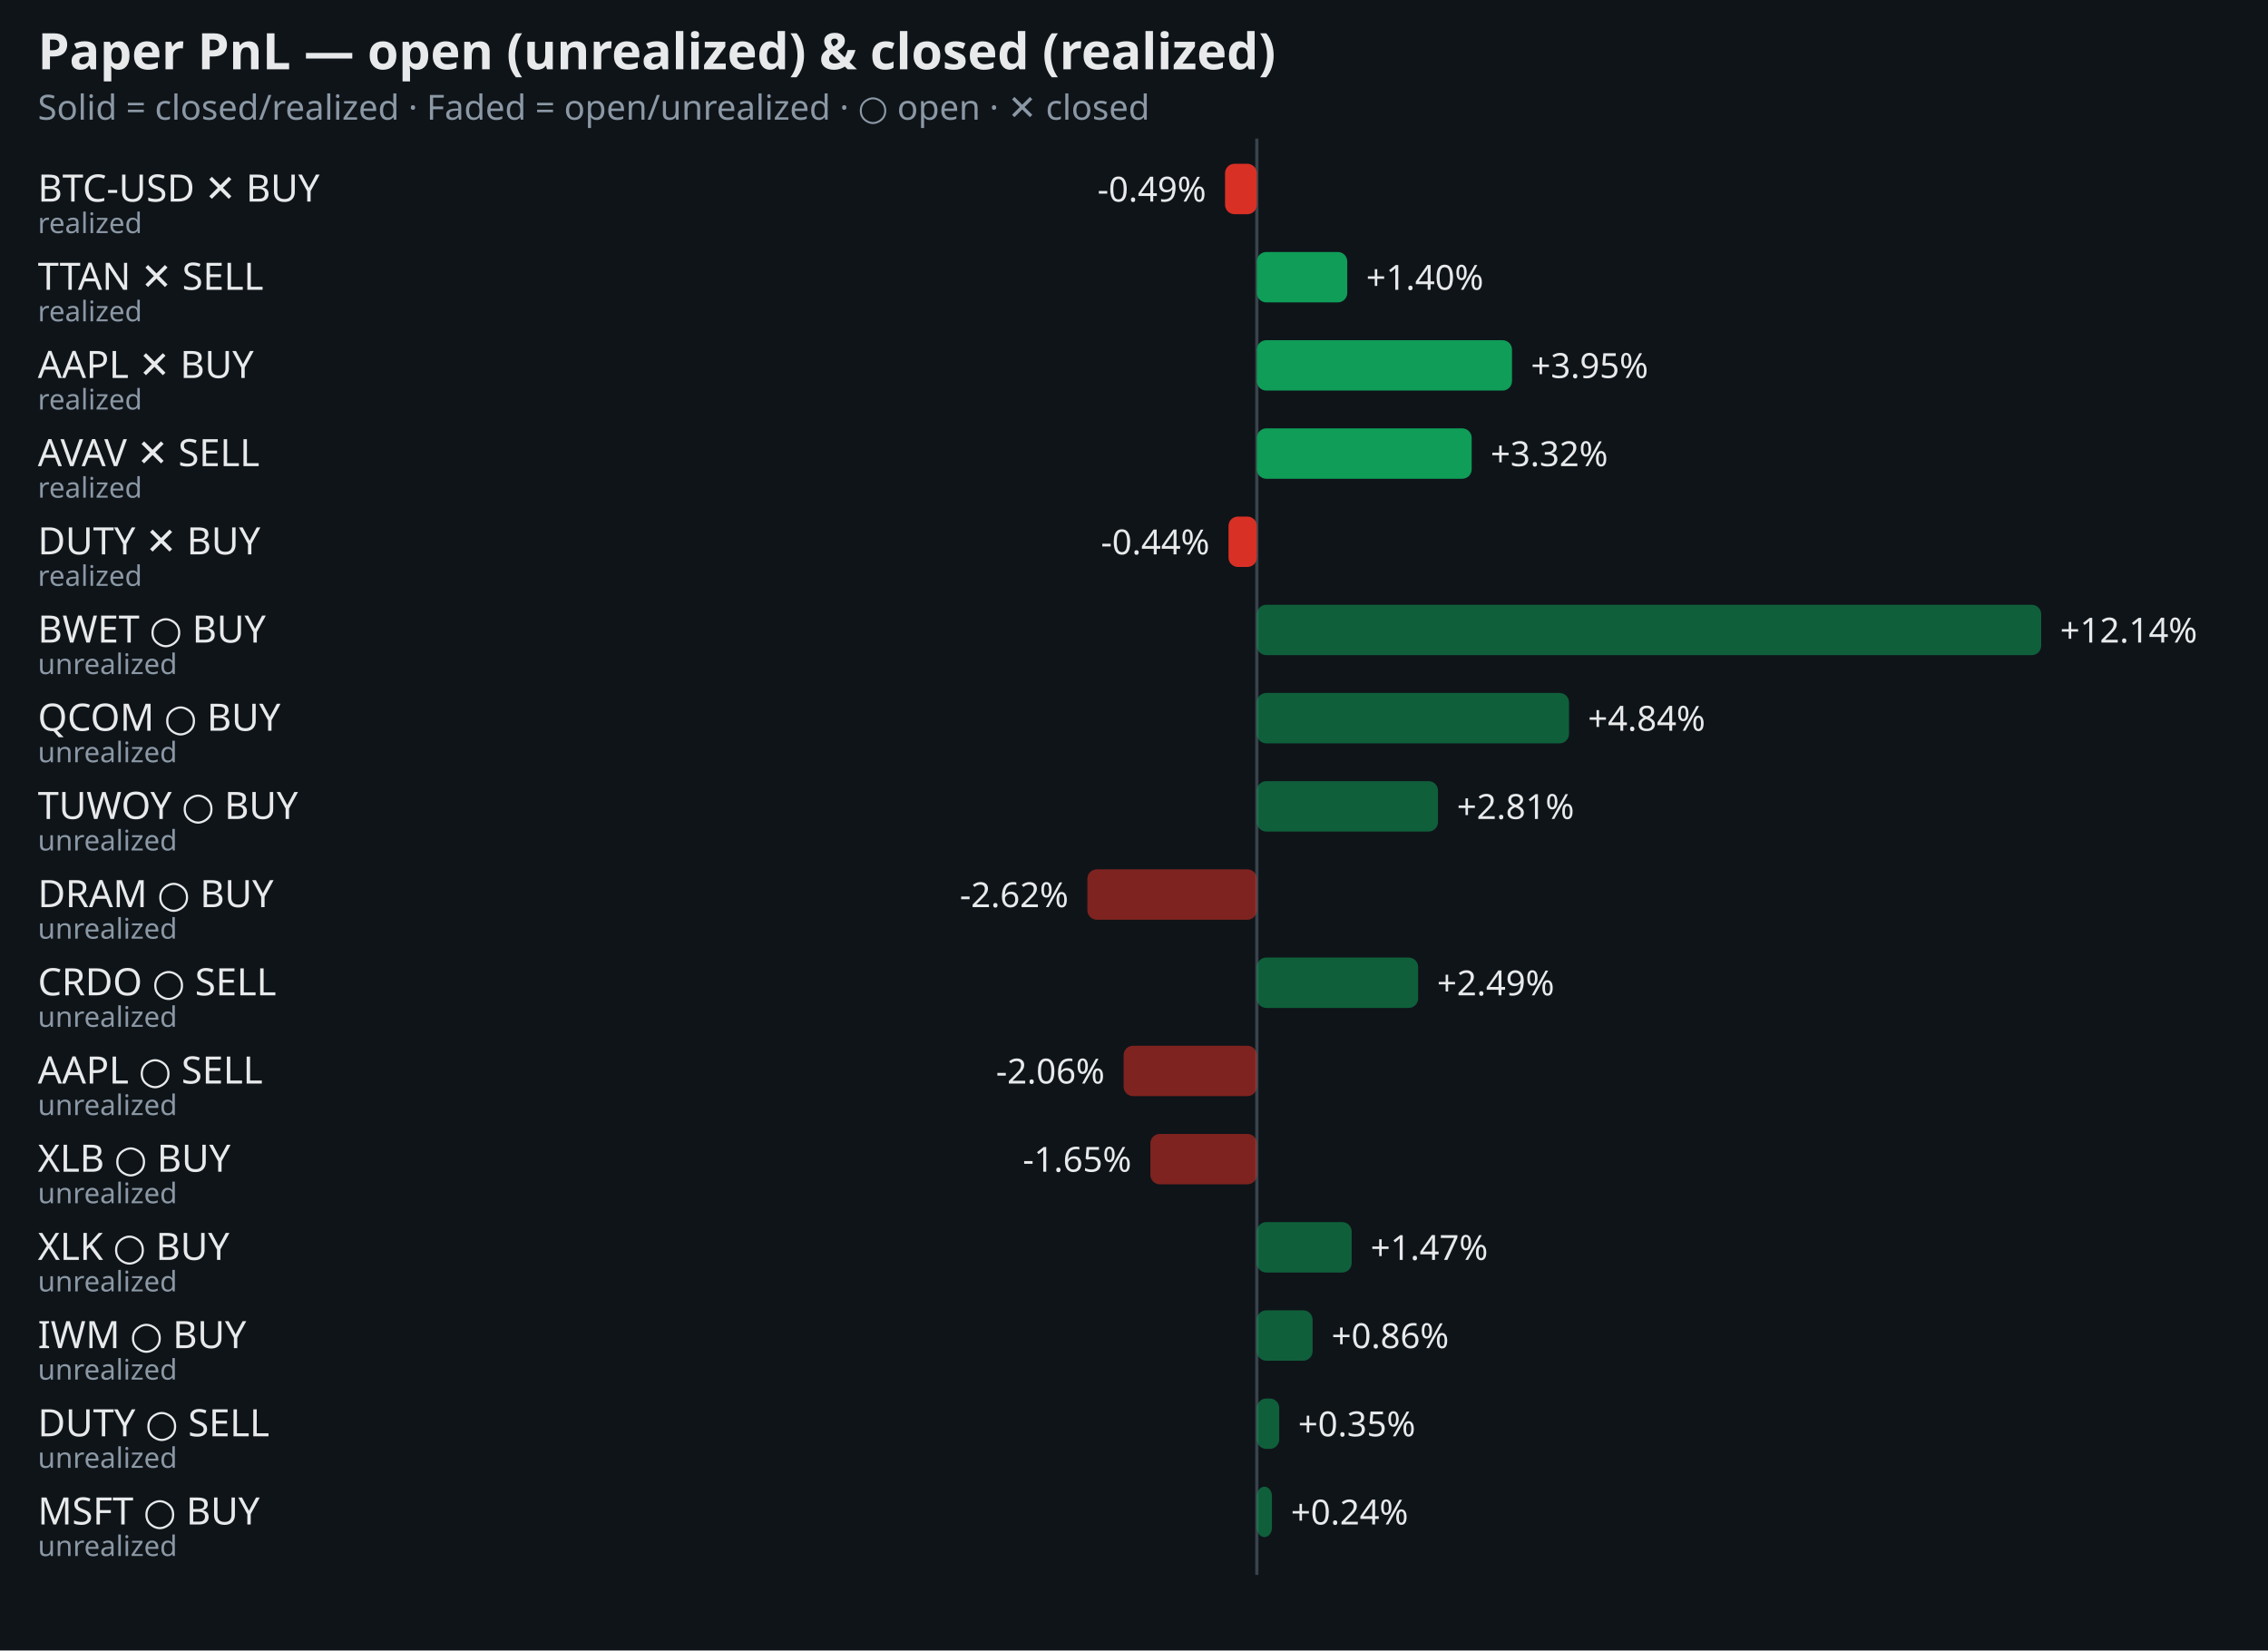
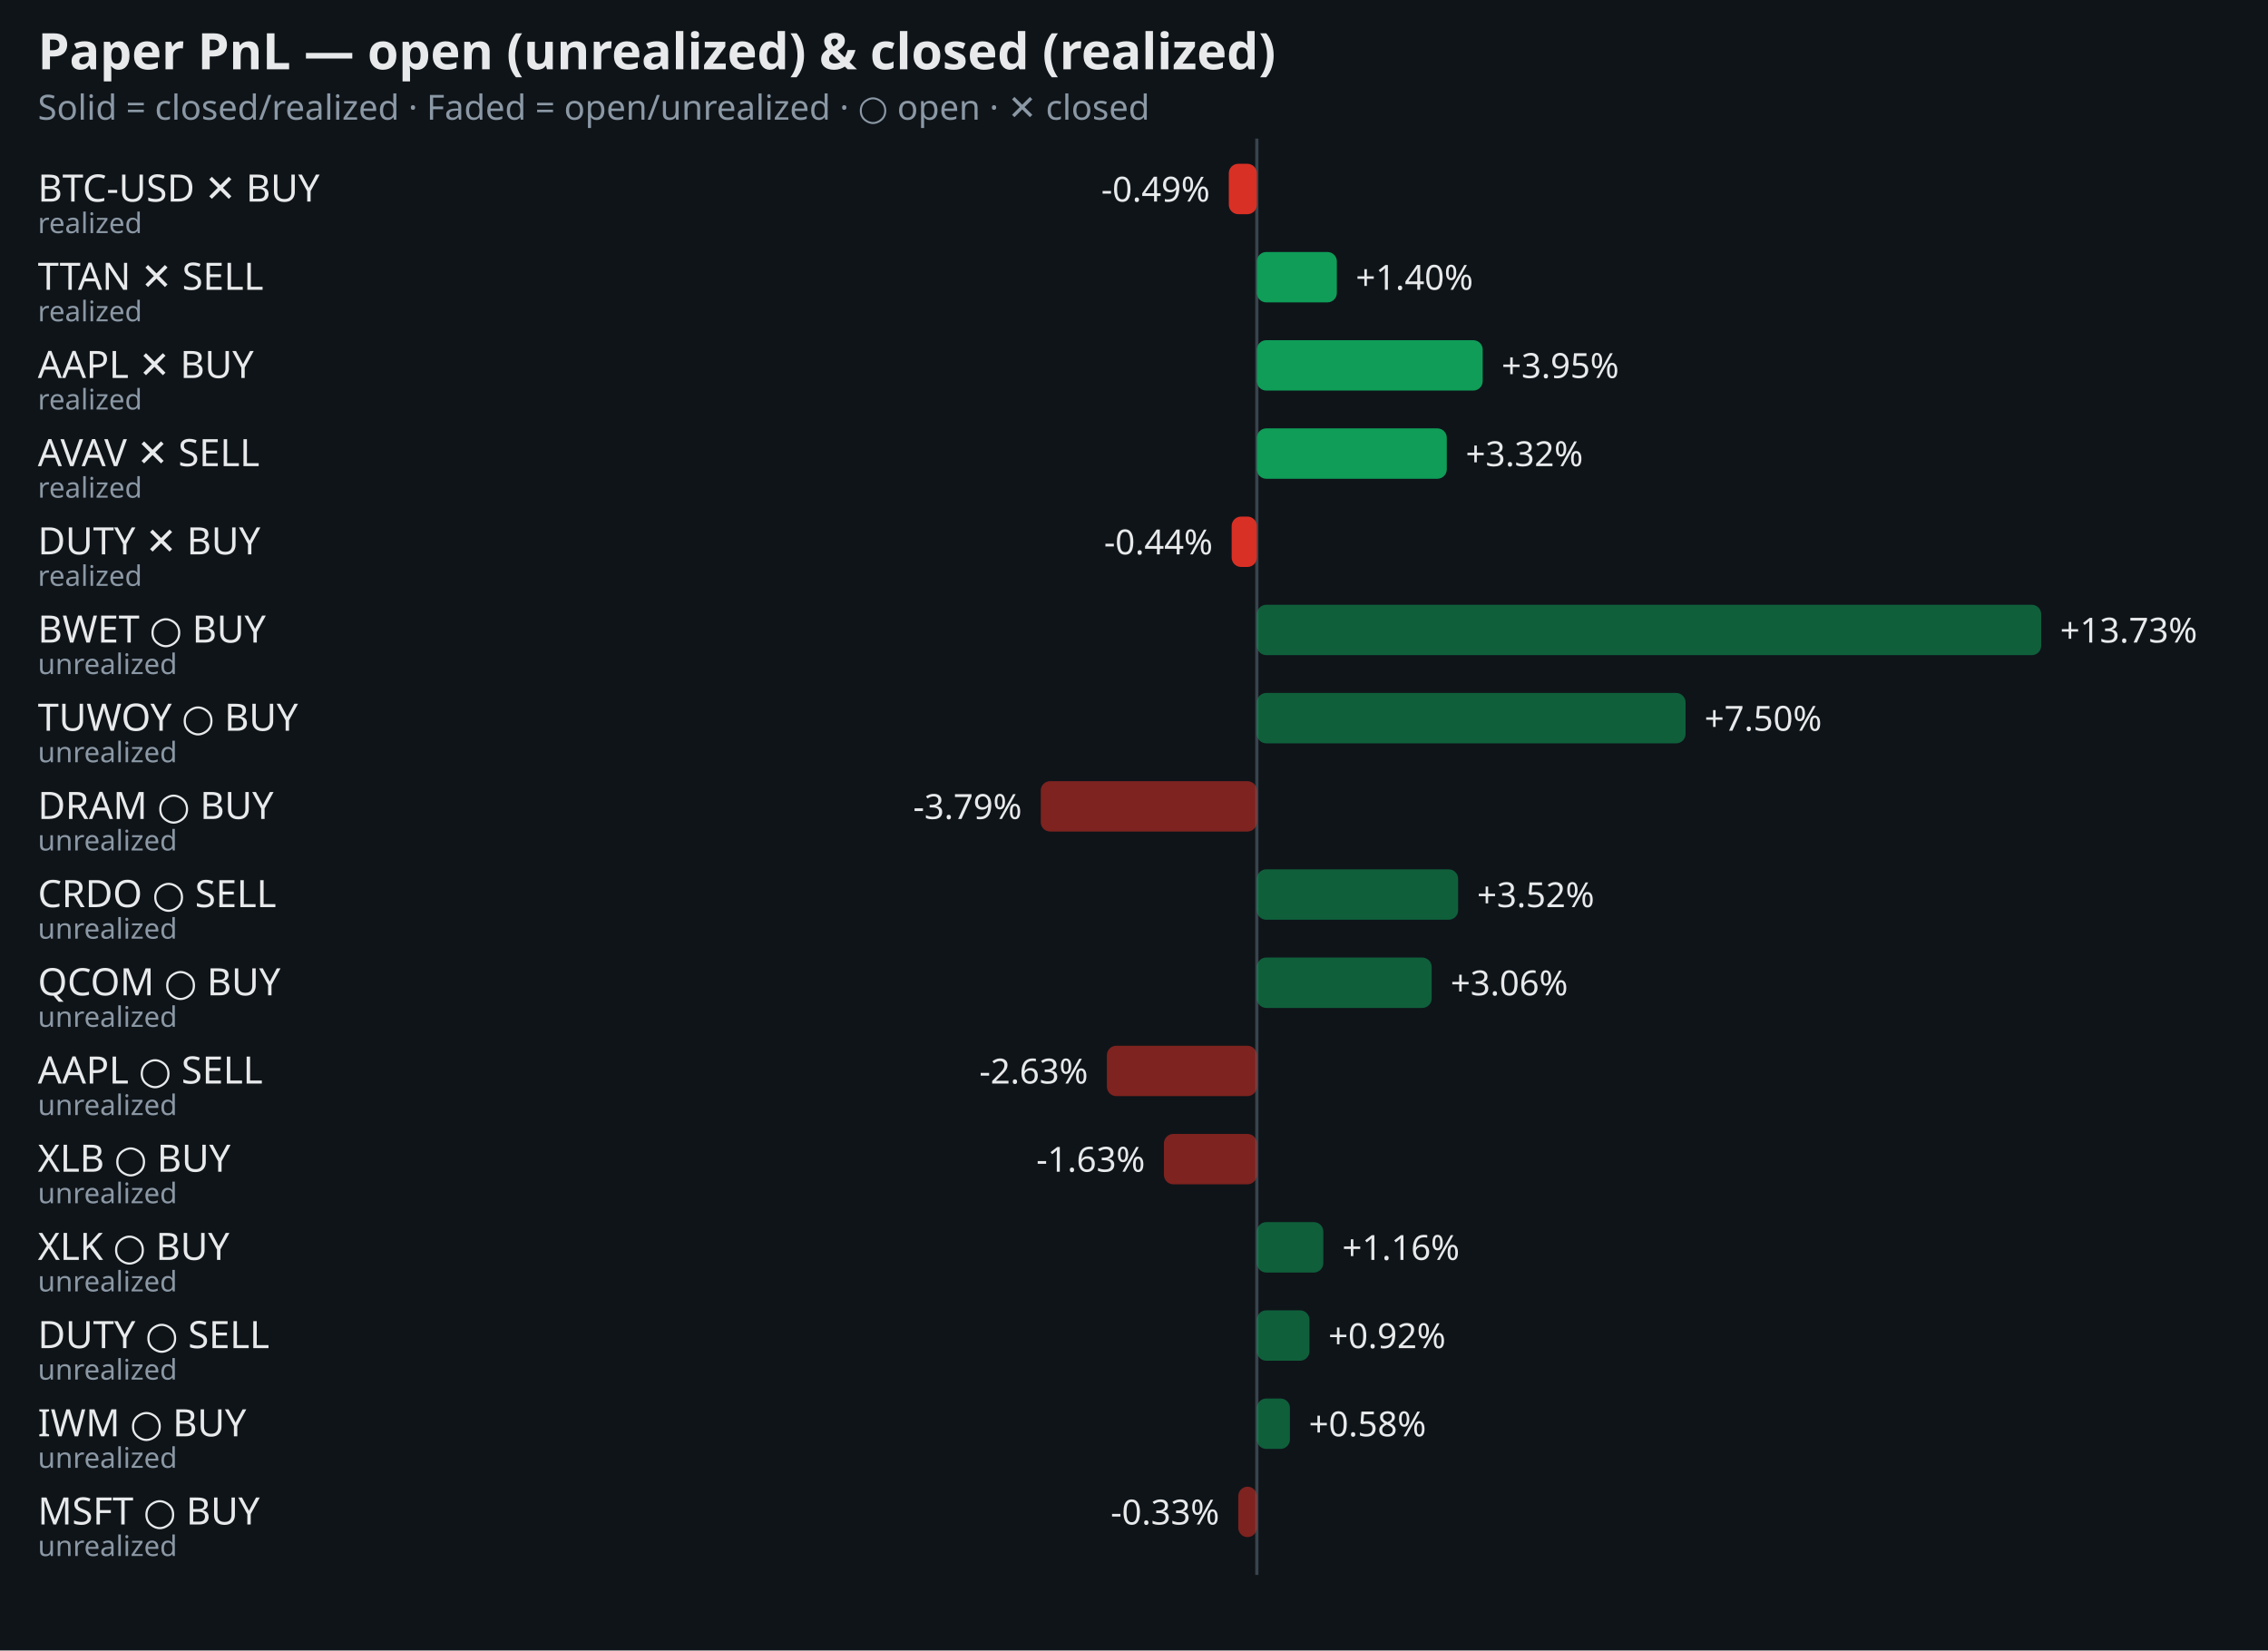
<svg xmlns="http://www.w3.org/2000/svg" width="720" height="524" viewBox="0 0 720 524">
  <rect width="720" height="524" fill="#0f1419" />
  <text x="12" y="22" fill="#e7e9ea" font-family="ui-sans-serif,system-ui,sans-serif" font-size="16" font-weight="600">Paper PnL — open (unrealized) &amp; closed (realized)</text>
  <text x="12" y="38" fill="#8b98a5" font-family="ui-sans-serif,system-ui,sans-serif" font-size="11">Solid = closed/realized · Faded = open/unrealized · ○ open · ✕ closed</text>
  <line x1="399" y1="44" x2="399" y2="500" stroke="#38444d" stroke-width="1" />
  <text x="12" y="64" fill="#e7e9ea" font-family="ui-sans-serif,system-ui,sans-serif" font-size="12">BTC-USD ✕ BUY</text>
  <text x="12" y="74" fill="#8b98a5" font-family="ui-sans-serif,system-ui,sans-serif" font-size="9">realized</text>
-   <rect x="388.9" y="52" width="10.1" height="16" rx="3" fill="#d93025" opacity="1" />
-   <text x="382.9" y="64" text-anchor="end" fill="#e7e9ea" font-family="ui-sans-serif,system-ui,sans-serif" font-size="11">-0.49%</text>
+   <rect x="390.1" y="52" width="8.9" height="16" rx="3" fill="#d93025" opacity="1" />
+   <text x="384.1" y="64" text-anchor="end" fill="#e7e9ea" font-family="ui-sans-serif,system-ui,sans-serif" font-size="11">-0.49%</text>
  <text x="12" y="92" fill="#e7e9ea" font-family="ui-sans-serif,system-ui,sans-serif" font-size="12">TTAN ✕ SELL</text>
  <text x="12" y="102" fill="#8b98a5" font-family="ui-sans-serif,system-ui,sans-serif" font-size="9">realized</text>
-   <rect x="399.0" y="80" width="28.7" height="16" rx="3" fill="#0f9d58" opacity="1" />
-   <text x="433.7" y="92" text-anchor="start" fill="#e7e9ea" font-family="ui-sans-serif,system-ui,sans-serif" font-size="11">+1.40%</text>
+   <rect x="399.0" y="80" width="25.4" height="16" rx="3" fill="#0f9d58" opacity="1" />
+   <text x="430.4" y="92" text-anchor="start" fill="#e7e9ea" font-family="ui-sans-serif,system-ui,sans-serif" font-size="11">+1.40%</text>
  <text x="12" y="120" fill="#e7e9ea" font-family="ui-sans-serif,system-ui,sans-serif" font-size="12">AAPL ✕ BUY</text>
  <text x="12" y="130" fill="#8b98a5" font-family="ui-sans-serif,system-ui,sans-serif" font-size="9">realized</text>
-   <rect x="399.0" y="108" width="81.0" height="16" rx="3" fill="#0f9d58" opacity="1" />
-   <text x="486.0" y="120" text-anchor="start" fill="#e7e9ea" font-family="ui-sans-serif,system-ui,sans-serif" font-size="11">+3.95%</text>
+   <rect x="399.0" y="108" width="71.7" height="16" rx="3" fill="#0f9d58" opacity="1" />
+   <text x="476.7" y="120" text-anchor="start" fill="#e7e9ea" font-family="ui-sans-serif,system-ui,sans-serif" font-size="11">+3.95%</text>
  <text x="12" y="148" fill="#e7e9ea" font-family="ui-sans-serif,system-ui,sans-serif" font-size="12">AVAV ✕ SELL</text>
  <text x="12" y="158" fill="#8b98a5" font-family="ui-sans-serif,system-ui,sans-serif" font-size="9">realized</text>
-   <rect x="399.0" y="136" width="68.2" height="16" rx="3" fill="#0f9d58" opacity="1" />
-   <text x="473.2" y="148" text-anchor="start" fill="#e7e9ea" font-family="ui-sans-serif,system-ui,sans-serif" font-size="11">+3.32%</text>
+   <rect x="399.0" y="136" width="60.3" height="16" rx="3" fill="#0f9d58" opacity="1" />
+   <text x="465.3" y="148" text-anchor="start" fill="#e7e9ea" font-family="ui-sans-serif,system-ui,sans-serif" font-size="11">+3.32%</text>
  <text x="12" y="176" fill="#e7e9ea" font-family="ui-sans-serif,system-ui,sans-serif" font-size="12">DUTY ✕ BUY</text>
  <text x="12" y="186" fill="#8b98a5" font-family="ui-sans-serif,system-ui,sans-serif" font-size="9">realized</text>
-   <rect x="390.0" y="164" width="9.0" height="16" rx="3" fill="#d93025" opacity="1" />
-   <text x="384.0" y="176" text-anchor="end" fill="#e7e9ea" font-family="ui-sans-serif,system-ui,sans-serif" font-size="11">-0.44%</text>
+   <rect x="391.0" y="164" width="8.0" height="16" rx="3" fill="#d93025" opacity="1" />
+   <text x="385.0" y="176" text-anchor="end" fill="#e7e9ea" font-family="ui-sans-serif,system-ui,sans-serif" font-size="11">-0.44%</text>
  <text x="12" y="204" fill="#e7e9ea" font-family="ui-sans-serif,system-ui,sans-serif" font-size="12">BWET ○ BUY</text>
  <text x="12" y="214" fill="#8b98a5" font-family="ui-sans-serif,system-ui,sans-serif" font-size="9">unrealized</text>
  <rect x="399.0" y="192" width="249.0" height="16" rx="3" fill="#0f9d58" opacity="0.55" />
-   <text x="654.0" y="204" text-anchor="start" fill="#e7e9ea" font-family="ui-sans-serif,system-ui,sans-serif" font-size="11">+12.14%</text>
-   <text x="12" y="232" fill="#e7e9ea" font-family="ui-sans-serif,system-ui,sans-serif" font-size="12">QCOM ○ BUY</text>
+   <text x="654.0" y="204" text-anchor="start" fill="#e7e9ea" font-family="ui-sans-serif,system-ui,sans-serif" font-size="11">+13.73%</text>
+   <text x="12" y="232" fill="#e7e9ea" font-family="ui-sans-serif,system-ui,sans-serif" font-size="12">TUWOY ○ BUY</text>
  <text x="12" y="242" fill="#8b98a5" font-family="ui-sans-serif,system-ui,sans-serif" font-size="9">unrealized</text>
-   <rect x="399.0" y="220" width="99.1" height="16" rx="3" fill="#0f9d58" opacity="0.55" />
-   <text x="504.1" y="232" text-anchor="start" fill="#e7e9ea" font-family="ui-sans-serif,system-ui,sans-serif" font-size="11">+4.84%</text>
-   <text x="12" y="260" fill="#e7e9ea" font-family="ui-sans-serif,system-ui,sans-serif" font-size="12">TUWOY ○ BUY</text>
+   <rect x="399.0" y="220" width="136.1" height="16" rx="3" fill="#0f9d58" opacity="0.55" />
+   <text x="541.1" y="232" text-anchor="start" fill="#e7e9ea" font-family="ui-sans-serif,system-ui,sans-serif" font-size="11">+7.50%</text>
+   <text x="12" y="260" fill="#e7e9ea" font-family="ui-sans-serif,system-ui,sans-serif" font-size="12">DRAM ○ BUY</text>
  <text x="12" y="270" fill="#8b98a5" font-family="ui-sans-serif,system-ui,sans-serif" font-size="9">unrealized</text>
-   <rect x="399.0" y="248" width="57.5" height="16" rx="3" fill="#0f9d58" opacity="0.55" />
-   <text x="462.5" y="260" text-anchor="start" fill="#e7e9ea" font-family="ui-sans-serif,system-ui,sans-serif" font-size="11">+2.81%</text>
-   <text x="12" y="288" fill="#e7e9ea" font-family="ui-sans-serif,system-ui,sans-serif" font-size="12">DRAM ○ BUY</text>
+   <rect x="330.4" y="248" width="68.6" height="16" rx="3" fill="#d93025" opacity="0.55" />
+   <text x="324.4" y="260" text-anchor="end" fill="#e7e9ea" font-family="ui-sans-serif,system-ui,sans-serif" font-size="11">-3.79%</text>
+   <text x="12" y="288" fill="#e7e9ea" font-family="ui-sans-serif,system-ui,sans-serif" font-size="12">CRDO ○ SELL</text>
  <text x="12" y="298" fill="#8b98a5" font-family="ui-sans-serif,system-ui,sans-serif" font-size="9">unrealized</text>
-   <rect x="345.2" y="276" width="53.8" height="16" rx="3" fill="#d93025" opacity="0.55" />
-   <text x="339.2" y="288" text-anchor="end" fill="#e7e9ea" font-family="ui-sans-serif,system-ui,sans-serif" font-size="11">-2.62%</text>
-   <text x="12" y="316" fill="#e7e9ea" font-family="ui-sans-serif,system-ui,sans-serif" font-size="12">CRDO ○ SELL</text>
+   <rect x="399.0" y="276" width="63.9" height="16" rx="3" fill="#0f9d58" opacity="0.55" />
+   <text x="468.9" y="288" text-anchor="start" fill="#e7e9ea" font-family="ui-sans-serif,system-ui,sans-serif" font-size="11">+3.52%</text>
+   <text x="12" y="316" fill="#e7e9ea" font-family="ui-sans-serif,system-ui,sans-serif" font-size="12">QCOM ○ BUY</text>
  <text x="12" y="326" fill="#8b98a5" font-family="ui-sans-serif,system-ui,sans-serif" font-size="9">unrealized</text>
-   <rect x="399.0" y="304" width="51.2" height="16" rx="3" fill="#0f9d58" opacity="0.55" />
-   <text x="456.2" y="316" text-anchor="start" fill="#e7e9ea" font-family="ui-sans-serif,system-ui,sans-serif" font-size="11">+2.49%</text>
+   <rect x="399.0" y="304" width="55.5" height="16" rx="3" fill="#0f9d58" opacity="0.55" />
+   <text x="460.5" y="316" text-anchor="start" fill="#e7e9ea" font-family="ui-sans-serif,system-ui,sans-serif" font-size="11">+3.06%</text>
  <text x="12" y="344" fill="#e7e9ea" font-family="ui-sans-serif,system-ui,sans-serif" font-size="12">AAPL ○ SELL</text>
  <text x="12" y="354" fill="#8b98a5" font-family="ui-sans-serif,system-ui,sans-serif" font-size="9">unrealized</text>
-   <rect x="356.7" y="332" width="42.3" height="16" rx="3" fill="#d93025" opacity="0.55" />
-   <text x="350.7" y="344" text-anchor="end" fill="#e7e9ea" font-family="ui-sans-serif,system-ui,sans-serif" font-size="11">-2.06%</text>
+   <rect x="351.4" y="332" width="47.6" height="16" rx="3" fill="#d93025" opacity="0.55" />
+   <text x="345.4" y="344" text-anchor="end" fill="#e7e9ea" font-family="ui-sans-serif,system-ui,sans-serif" font-size="11">-2.63%</text>
  <text x="12" y="372" fill="#e7e9ea" font-family="ui-sans-serif,system-ui,sans-serif" font-size="12">XLB ○ BUY</text>
  <text x="12" y="382" fill="#8b98a5" font-family="ui-sans-serif,system-ui,sans-serif" font-size="9">unrealized</text>
-   <rect x="365.2" y="360" width="33.8" height="16" rx="3" fill="#d93025" opacity="0.55" />
-   <text x="359.2" y="372" text-anchor="end" fill="#e7e9ea" font-family="ui-sans-serif,system-ui,sans-serif" font-size="11">-1.65%</text>
+   <rect x="369.5" y="360" width="29.5" height="16" rx="3" fill="#d93025" opacity="0.55" />
+   <text x="363.5" y="372" text-anchor="end" fill="#e7e9ea" font-family="ui-sans-serif,system-ui,sans-serif" font-size="11">-1.63%</text>
  <text x="12" y="400" fill="#e7e9ea" font-family="ui-sans-serif,system-ui,sans-serif" font-size="12">XLK ○ BUY</text>
  <text x="12" y="410" fill="#8b98a5" font-family="ui-sans-serif,system-ui,sans-serif" font-size="9">unrealized</text>
-   <rect x="399.0" y="388" width="30.1" height="16" rx="3" fill="#0f9d58" opacity="0.55" />
-   <text x="435.1" y="400" text-anchor="start" fill="#e7e9ea" font-family="ui-sans-serif,system-ui,sans-serif" font-size="11">+1.47%</text>
-   <text x="12" y="428" fill="#e7e9ea" font-family="ui-sans-serif,system-ui,sans-serif" font-size="12">IWM ○ BUY</text>
+   <rect x="399.0" y="388" width="21.1" height="16" rx="3" fill="#0f9d58" opacity="0.55" />
+   <text x="426.1" y="400" text-anchor="start" fill="#e7e9ea" font-family="ui-sans-serif,system-ui,sans-serif" font-size="11">+1.16%</text>
+   <text x="12" y="428" fill="#e7e9ea" font-family="ui-sans-serif,system-ui,sans-serif" font-size="12">DUTY ○ SELL</text>
  <text x="12" y="438" fill="#8b98a5" font-family="ui-sans-serif,system-ui,sans-serif" font-size="9">unrealized</text>
-   <rect x="399.0" y="416" width="17.7" height="16" rx="3" fill="#0f9d58" opacity="0.55" />
-   <text x="422.7" y="428" text-anchor="start" fill="#e7e9ea" font-family="ui-sans-serif,system-ui,sans-serif" font-size="11">+0.86%</text>
-   <text x="12" y="456" fill="#e7e9ea" font-family="ui-sans-serif,system-ui,sans-serif" font-size="12">DUTY ○ SELL</text>
+   <rect x="399.0" y="416" width="16.7" height="16" rx="3" fill="#0f9d58" opacity="0.55" />
+   <text x="421.7" y="428" text-anchor="start" fill="#e7e9ea" font-family="ui-sans-serif,system-ui,sans-serif" font-size="11">+0.92%</text>
+   <text x="12" y="456" fill="#e7e9ea" font-family="ui-sans-serif,system-ui,sans-serif" font-size="12">IWM ○ BUY</text>
  <text x="12" y="466" fill="#8b98a5" font-family="ui-sans-serif,system-ui,sans-serif" font-size="9">unrealized</text>
-   <rect x="399.0" y="444" width="7.1" height="16" rx="3" fill="#0f9d58" opacity="0.55" />
-   <text x="412.1" y="456" text-anchor="start" fill="#e7e9ea" font-family="ui-sans-serif,system-ui,sans-serif" font-size="11">+0.35%</text>
+   <rect x="399.0" y="444" width="10.5" height="16" rx="3" fill="#0f9d58" opacity="0.55" />
+   <text x="415.5" y="456" text-anchor="start" fill="#e7e9ea" font-family="ui-sans-serif,system-ui,sans-serif" font-size="11">+0.58%</text>
  <text x="12" y="484" fill="#e7e9ea" font-family="ui-sans-serif,system-ui,sans-serif" font-size="12">MSFT ○ BUY</text>
  <text x="12" y="494" fill="#8b98a5" font-family="ui-sans-serif,system-ui,sans-serif" font-size="9">unrealized</text>
-   <rect x="399.0" y="472" width="4.8" height="16" rx="3" fill="#0f9d58" opacity="0.55" />
-   <text x="409.8" y="484" text-anchor="start" fill="#e7e9ea" font-family="ui-sans-serif,system-ui,sans-serif" font-size="11">+0.24%</text>
+   <rect x="393.1" y="472" width="5.9" height="16" rx="3" fill="#d93025" opacity="0.55" />
+   <text x="387.1" y="484" text-anchor="end" fill="#e7e9ea" font-family="ui-sans-serif,system-ui,sans-serif" font-size="11">-0.33%</text>
</svg>
